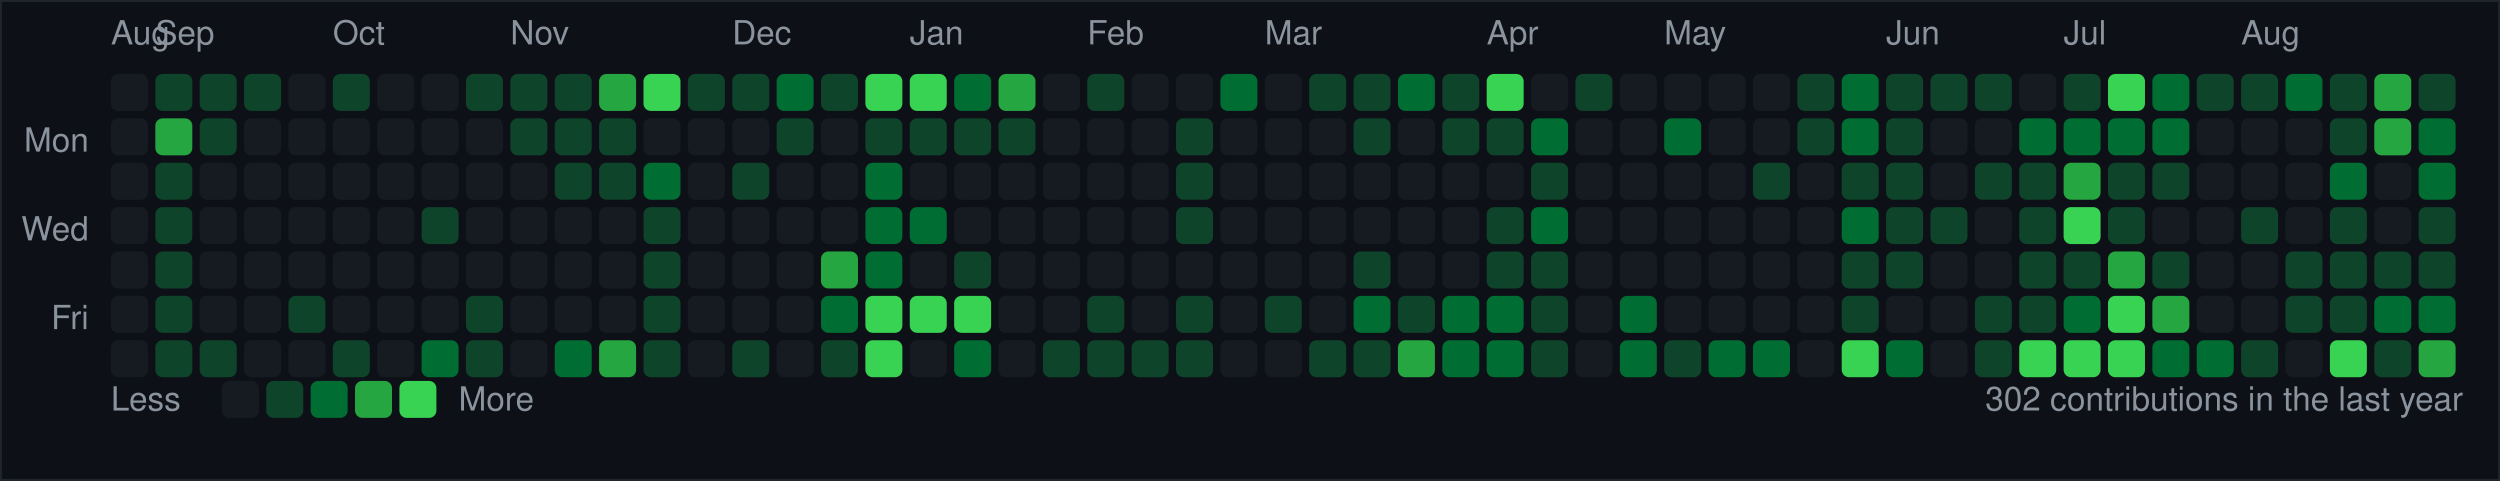
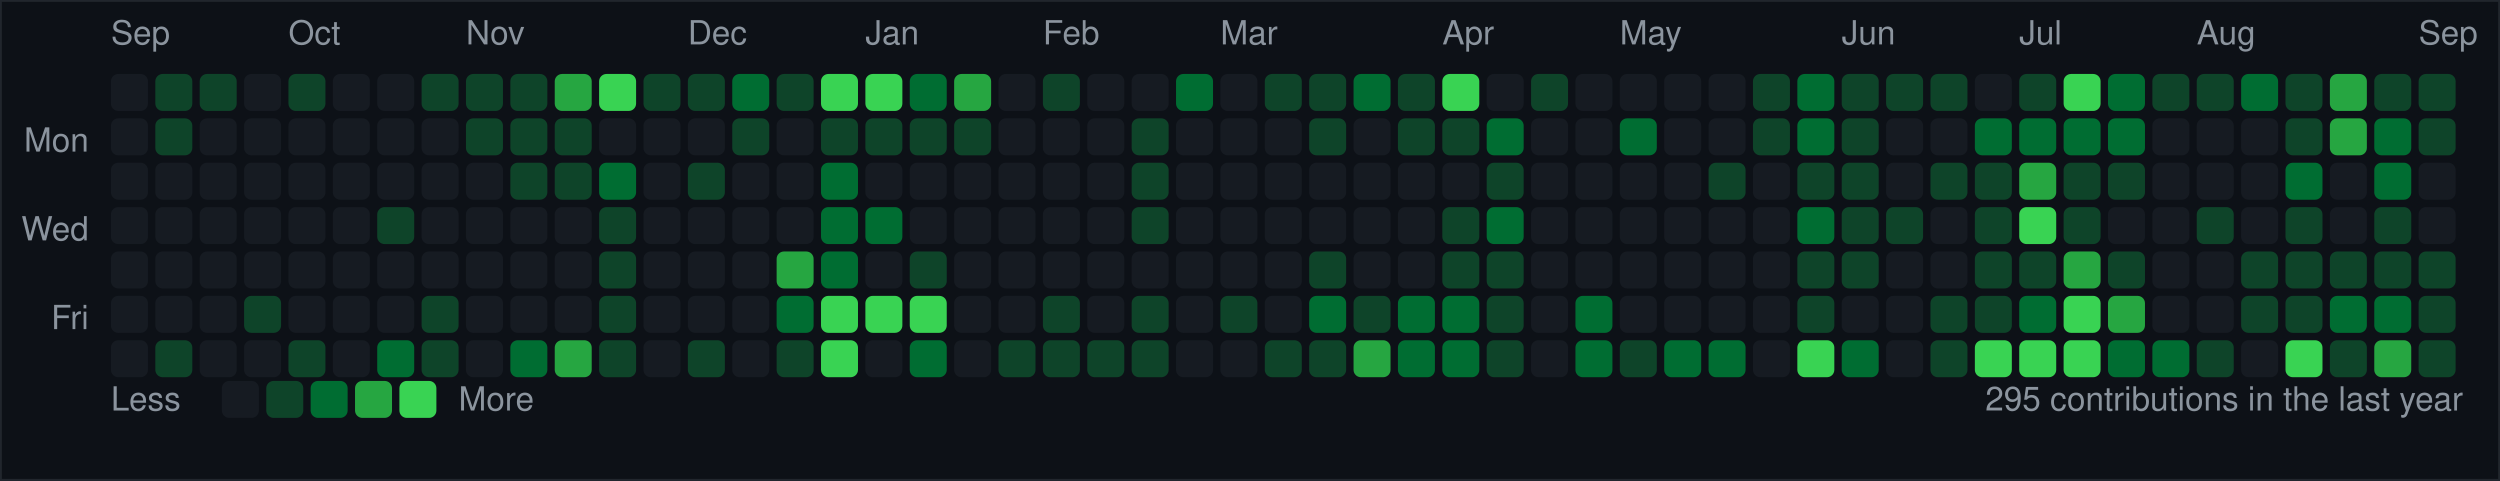
<svg xmlns="http://www.w3.org/2000/svg" width="676" height="130" viewBox="0 0 676 130" role="img" aria-label="cgycorey contribution graph">
  <rect width="676" height="130" fill="#0d1117" />
  <text x="24" y="41" font-size="9" text-anchor="end" fill="#8b949e" font-family="-apple-system,BlinkMacSystemFont,Segoe UI,Helvetica,Arial,sans-serif">Mon</text>
  <text x="24" y="65" font-size="9" text-anchor="end" fill="#8b949e" font-family="-apple-system,BlinkMacSystemFont,Segoe UI,Helvetica,Arial,sans-serif">Wed</text>
  <text x="24" y="89" font-size="9" text-anchor="end" fill="#8b949e" font-family="-apple-system,BlinkMacSystemFont,Segoe UI,Helvetica,Arial,sans-serif">Fri</text>
  <rect x="30" y="20" width="10" height="10" rx="2" fill="#161b22" />
  <rect x="30" y="32" width="10" height="10" rx="2" fill="#161b22" />
  <rect x="30" y="44" width="10" height="10" rx="2" fill="#161b22" />
  <rect x="30" y="56" width="10" height="10" rx="2" fill="#161b22" />
  <rect x="30" y="68" width="10" height="10" rx="2" fill="#161b22" />
  <rect x="30" y="80" width="10" height="10" rx="2" fill="#161b22" />
  <rect x="30" y="92" width="10" height="10" rx="2" fill="#161b22" />
  <rect x="42" y="20" width="10" height="10" rx="2" fill="#0e4429" />
-   <rect x="42" y="32" width="10" height="10" rx="2" fill="#26a641" />
-   <rect x="42" y="44" width="10" height="10" rx="2" fill="#0e4429" />
-   <rect x="42" y="56" width="10" height="10" rx="2" fill="#0e4429" />
-   <rect x="42" y="68" width="10" height="10" rx="2" fill="#0e4429" />
-   <rect x="42" y="80" width="10" height="10" rx="2" fill="#0e4429" />
+   <rect x="42" y="32" width="10" height="10" rx="2" fill="#0e4429" />
+   <rect x="42" y="44" width="10" height="10" rx="2" fill="#161b22" />
+   <rect x="42" y="56" width="10" height="10" rx="2" fill="#161b22" />
+   <rect x="42" y="68" width="10" height="10" rx="2" fill="#161b22" />
+   <rect x="42" y="80" width="10" height="10" rx="2" fill="#161b22" />
  <rect x="42" y="92" width="10" height="10" rx="2" fill="#0e4429" />
  <rect x="54" y="20" width="10" height="10" rx="2" fill="#0e4429" />
-   <rect x="54" y="32" width="10" height="10" rx="2" fill="#0e4429" />
+   <rect x="54" y="32" width="10" height="10" rx="2" fill="#161b22" />
  <rect x="54" y="44" width="10" height="10" rx="2" fill="#161b22" />
  <rect x="54" y="56" width="10" height="10" rx="2" fill="#161b22" />
  <rect x="54" y="68" width="10" height="10" rx="2" fill="#161b22" />
  <rect x="54" y="80" width="10" height="10" rx="2" fill="#161b22" />
-   <rect x="54" y="92" width="10" height="10" rx="2" fill="#0e4429" />
-   <rect x="66" y="20" width="10" height="10" rx="2" fill="#0e4429" />
+   <rect x="54" y="92" width="10" height="10" rx="2" fill="#161b22" />
+   <rect x="66" y="20" width="10" height="10" rx="2" fill="#161b22" />
  <rect x="66" y="32" width="10" height="10" rx="2" fill="#161b22" />
  <rect x="66" y="44" width="10" height="10" rx="2" fill="#161b22" />
  <rect x="66" y="56" width="10" height="10" rx="2" fill="#161b22" />
  <rect x="66" y="68" width="10" height="10" rx="2" fill="#161b22" />
-   <rect x="66" y="80" width="10" height="10" rx="2" fill="#161b22" />
+   <rect x="66" y="80" width="10" height="10" rx="2" fill="#0e4429" />
  <rect x="66" y="92" width="10" height="10" rx="2" fill="#161b22" />
-   <rect x="78" y="20" width="10" height="10" rx="2" fill="#161b22" />
+   <rect x="78" y="20" width="10" height="10" rx="2" fill="#0e4429" />
  <rect x="78" y="32" width="10" height="10" rx="2" fill="#161b22" />
  <rect x="78" y="44" width="10" height="10" rx="2" fill="#161b22" />
  <rect x="78" y="56" width="10" height="10" rx="2" fill="#161b22" />
  <rect x="78" y="68" width="10" height="10" rx="2" fill="#161b22" />
-   <rect x="78" y="80" width="10" height="10" rx="2" fill="#0e4429" />
-   <rect x="78" y="92" width="10" height="10" rx="2" fill="#161b22" />
-   <rect x="90" y="20" width="10" height="10" rx="2" fill="#0e4429" />
+   <rect x="78" y="80" width="10" height="10" rx="2" fill="#161b22" />
+   <rect x="78" y="92" width="10" height="10" rx="2" fill="#0e4429" />
+   <rect x="90" y="20" width="10" height="10" rx="2" fill="#161b22" />
  <rect x="90" y="32" width="10" height="10" rx="2" fill="#161b22" />
  <rect x="90" y="44" width="10" height="10" rx="2" fill="#161b22" />
  <rect x="90" y="56" width="10" height="10" rx="2" fill="#161b22" />
  <rect x="90" y="68" width="10" height="10" rx="2" fill="#161b22" />
  <rect x="90" y="80" width="10" height="10" rx="2" fill="#161b22" />
-   <rect x="90" y="92" width="10" height="10" rx="2" fill="#0e4429" />
+   <rect x="90" y="92" width="10" height="10" rx="2" fill="#161b22" />
  <rect x="102" y="20" width="10" height="10" rx="2" fill="#161b22" />
  <rect x="102" y="32" width="10" height="10" rx="2" fill="#161b22" />
  <rect x="102" y="44" width="10" height="10" rx="2" fill="#161b22" />
-   <rect x="102" y="56" width="10" height="10" rx="2" fill="#161b22" />
+   <rect x="102" y="56" width="10" height="10" rx="2" fill="#0e4429" />
  <rect x="102" y="68" width="10" height="10" rx="2" fill="#161b22" />
  <rect x="102" y="80" width="10" height="10" rx="2" fill="#161b22" />
-   <rect x="102" y="92" width="10" height="10" rx="2" fill="#161b22" />
-   <rect x="114" y="20" width="10" height="10" rx="2" fill="#161b22" />
+   <rect x="102" y="92" width="10" height="10" rx="2" fill="#006d32" />
+   <rect x="114" y="20" width="10" height="10" rx="2" fill="#0e4429" />
  <rect x="114" y="32" width="10" height="10" rx="2" fill="#161b22" />
  <rect x="114" y="44" width="10" height="10" rx="2" fill="#161b22" />
-   <rect x="114" y="56" width="10" height="10" rx="2" fill="#0e4429" />
+   <rect x="114" y="56" width="10" height="10" rx="2" fill="#161b22" />
  <rect x="114" y="68" width="10" height="10" rx="2" fill="#161b22" />
-   <rect x="114" y="80" width="10" height="10" rx="2" fill="#161b22" />
-   <rect x="114" y="92" width="10" height="10" rx="2" fill="#006d32" />
+   <rect x="114" y="80" width="10" height="10" rx="2" fill="#0e4429" />
+   <rect x="114" y="92" width="10" height="10" rx="2" fill="#0e4429" />
  <rect x="126" y="20" width="10" height="10" rx="2" fill="#0e4429" />
-   <rect x="126" y="32" width="10" height="10" rx="2" fill="#161b22" />
+   <rect x="126" y="32" width="10" height="10" rx="2" fill="#0e4429" />
  <rect x="126" y="44" width="10" height="10" rx="2" fill="#161b22" />
  <rect x="126" y="56" width="10" height="10" rx="2" fill="#161b22" />
  <rect x="126" y="68" width="10" height="10" rx="2" fill="#161b22" />
-   <rect x="126" y="80" width="10" height="10" rx="2" fill="#0e4429" />
-   <rect x="126" y="92" width="10" height="10" rx="2" fill="#0e4429" />
+   <rect x="126" y="80" width="10" height="10" rx="2" fill="#161b22" />
+   <rect x="126" y="92" width="10" height="10" rx="2" fill="#161b22" />
  <rect x="138" y="20" width="10" height="10" rx="2" fill="#0e4429" />
  <rect x="138" y="32" width="10" height="10" rx="2" fill="#0e4429" />
-   <rect x="138" y="44" width="10" height="10" rx="2" fill="#161b22" />
+   <rect x="138" y="44" width="10" height="10" rx="2" fill="#0e4429" />
  <rect x="138" y="56" width="10" height="10" rx="2" fill="#161b22" />
  <rect x="138" y="68" width="10" height="10" rx="2" fill="#161b22" />
  <rect x="138" y="80" width="10" height="10" rx="2" fill="#161b22" />
-   <rect x="138" y="92" width="10" height="10" rx="2" fill="#161b22" />
-   <rect x="150" y="20" width="10" height="10" rx="2" fill="#0e4429" />
+   <rect x="138" y="92" width="10" height="10" rx="2" fill="#006d32" />
+   <rect x="150" y="20" width="10" height="10" rx="2" fill="#26a641" />
  <rect x="150" y="32" width="10" height="10" rx="2" fill="#0e4429" />
  <rect x="150" y="44" width="10" height="10" rx="2" fill="#0e4429" />
  <rect x="150" y="56" width="10" height="10" rx="2" fill="#161b22" />
  <rect x="150" y="68" width="10" height="10" rx="2" fill="#161b22" />
  <rect x="150" y="80" width="10" height="10" rx="2" fill="#161b22" />
-   <rect x="150" y="92" width="10" height="10" rx="2" fill="#006d32" />
-   <rect x="162" y="20" width="10" height="10" rx="2" fill="#26a641" />
-   <rect x="162" y="32" width="10" height="10" rx="2" fill="#0e4429" />
-   <rect x="162" y="44" width="10" height="10" rx="2" fill="#0e4429" />
-   <rect x="162" y="56" width="10" height="10" rx="2" fill="#161b22" />
-   <rect x="162" y="68" width="10" height="10" rx="2" fill="#161b22" />
-   <rect x="162" y="80" width="10" height="10" rx="2" fill="#161b22" />
-   <rect x="162" y="92" width="10" height="10" rx="2" fill="#26a641" />
-   <rect x="174" y="20" width="10" height="10" rx="2" fill="#39d353" />
+   <rect x="150" y="92" width="10" height="10" rx="2" fill="#26a641" />
+   <rect x="162" y="20" width="10" height="10" rx="2" fill="#39d353" />
+   <rect x="162" y="32" width="10" height="10" rx="2" fill="#161b22" />
+   <rect x="162" y="44" width="10" height="10" rx="2" fill="#006d32" />
+   <rect x="162" y="56" width="10" height="10" rx="2" fill="#0e4429" />
+   <rect x="162" y="68" width="10" height="10" rx="2" fill="#0e4429" />
+   <rect x="162" y="80" width="10" height="10" rx="2" fill="#0e4429" />
+   <rect x="162" y="92" width="10" height="10" rx="2" fill="#0e4429" />
+   <rect x="174" y="20" width="10" height="10" rx="2" fill="#0e4429" />
  <rect x="174" y="32" width="10" height="10" rx="2" fill="#161b22" />
-   <rect x="174" y="44" width="10" height="10" rx="2" fill="#006d32" />
-   <rect x="174" y="56" width="10" height="10" rx="2" fill="#0e4429" />
-   <rect x="174" y="68" width="10" height="10" rx="2" fill="#0e4429" />
-   <rect x="174" y="80" width="10" height="10" rx="2" fill="#0e4429" />
-   <rect x="174" y="92" width="10" height="10" rx="2" fill="#0e4429" />
+   <rect x="174" y="44" width="10" height="10" rx="2" fill="#161b22" />
+   <rect x="174" y="56" width="10" height="10" rx="2" fill="#161b22" />
+   <rect x="174" y="68" width="10" height="10" rx="2" fill="#161b22" />
+   <rect x="174" y="80" width="10" height="10" rx="2" fill="#161b22" />
+   <rect x="174" y="92" width="10" height="10" rx="2" fill="#161b22" />
  <rect x="186" y="20" width="10" height="10" rx="2" fill="#0e4429" />
  <rect x="186" y="32" width="10" height="10" rx="2" fill="#161b22" />
-   <rect x="186" y="44" width="10" height="10" rx="2" fill="#161b22" />
+   <rect x="186" y="44" width="10" height="10" rx="2" fill="#0e4429" />
  <rect x="186" y="56" width="10" height="10" rx="2" fill="#161b22" />
  <rect x="186" y="68" width="10" height="10" rx="2" fill="#161b22" />
  <rect x="186" y="80" width="10" height="10" rx="2" fill="#161b22" />
-   <rect x="186" y="92" width="10" height="10" rx="2" fill="#161b22" />
-   <rect x="198" y="20" width="10" height="10" rx="2" fill="#0e4429" />
-   <rect x="198" y="32" width="10" height="10" rx="2" fill="#161b22" />
-   <rect x="198" y="44" width="10" height="10" rx="2" fill="#0e4429" />
+   <rect x="186" y="92" width="10" height="10" rx="2" fill="#0e4429" />
+   <rect x="198" y="20" width="10" height="10" rx="2" fill="#006d32" />
+   <rect x="198" y="32" width="10" height="10" rx="2" fill="#0e4429" />
+   <rect x="198" y="44" width="10" height="10" rx="2" fill="#161b22" />
  <rect x="198" y="56" width="10" height="10" rx="2" fill="#161b22" />
  <rect x="198" y="68" width="10" height="10" rx="2" fill="#161b22" />
  <rect x="198" y="80" width="10" height="10" rx="2" fill="#161b22" />
-   <rect x="198" y="92" width="10" height="10" rx="2" fill="#0e4429" />
-   <rect x="210" y="20" width="10" height="10" rx="2" fill="#006d32" />
-   <rect x="210" y="32" width="10" height="10" rx="2" fill="#0e4429" />
+   <rect x="198" y="92" width="10" height="10" rx="2" fill="#161b22" />
+   <rect x="210" y="20" width="10" height="10" rx="2" fill="#0e4429" />
+   <rect x="210" y="32" width="10" height="10" rx="2" fill="#161b22" />
  <rect x="210" y="44" width="10" height="10" rx="2" fill="#161b22" />
  <rect x="210" y="56" width="10" height="10" rx="2" fill="#161b22" />
-   <rect x="210" y="68" width="10" height="10" rx="2" fill="#161b22" />
-   <rect x="210" y="80" width="10" height="10" rx="2" fill="#161b22" />
-   <rect x="210" y="92" width="10" height="10" rx="2" fill="#161b22" />
-   <rect x="222" y="20" width="10" height="10" rx="2" fill="#0e4429" />
-   <rect x="222" y="32" width="10" height="10" rx="2" fill="#161b22" />
-   <rect x="222" y="44" width="10" height="10" rx="2" fill="#161b22" />
-   <rect x="222" y="56" width="10" height="10" rx="2" fill="#161b22" />
-   <rect x="222" y="68" width="10" height="10" rx="2" fill="#26a641" />
-   <rect x="222" y="80" width="10" height="10" rx="2" fill="#006d32" />
-   <rect x="222" y="92" width="10" height="10" rx="2" fill="#0e4429" />
+   <rect x="210" y="68" width="10" height="10" rx="2" fill="#26a641" />
+   <rect x="210" y="80" width="10" height="10" rx="2" fill="#006d32" />
+   <rect x="210" y="92" width="10" height="10" rx="2" fill="#0e4429" />
+   <rect x="222" y="20" width="10" height="10" rx="2" fill="#39d353" />
+   <rect x="222" y="32" width="10" height="10" rx="2" fill="#0e4429" />
+   <rect x="222" y="44" width="10" height="10" rx="2" fill="#006d32" />
+   <rect x="222" y="56" width="10" height="10" rx="2" fill="#006d32" />
+   <rect x="222" y="68" width="10" height="10" rx="2" fill="#006d32" />
+   <rect x="222" y="80" width="10" height="10" rx="2" fill="#39d353" />
+   <rect x="222" y="92" width="10" height="10" rx="2" fill="#39d353" />
  <rect x="234" y="20" width="10" height="10" rx="2" fill="#39d353" />
  <rect x="234" y="32" width="10" height="10" rx="2" fill="#0e4429" />
-   <rect x="234" y="44" width="10" height="10" rx="2" fill="#006d32" />
+   <rect x="234" y="44" width="10" height="10" rx="2" fill="#161b22" />
  <rect x="234" y="56" width="10" height="10" rx="2" fill="#006d32" />
-   <rect x="234" y="68" width="10" height="10" rx="2" fill="#006d32" />
+   <rect x="234" y="68" width="10" height="10" rx="2" fill="#161b22" />
  <rect x="234" y="80" width="10" height="10" rx="2" fill="#39d353" />
-   <rect x="234" y="92" width="10" height="10" rx="2" fill="#39d353" />
-   <rect x="246" y="20" width="10" height="10" rx="2" fill="#39d353" />
+   <rect x="234" y="92" width="10" height="10" rx="2" fill="#161b22" />
+   <rect x="246" y="20" width="10" height="10" rx="2" fill="#006d32" />
  <rect x="246" y="32" width="10" height="10" rx="2" fill="#0e4429" />
  <rect x="246" y="44" width="10" height="10" rx="2" fill="#161b22" />
-   <rect x="246" y="56" width="10" height="10" rx="2" fill="#006d32" />
-   <rect x="246" y="68" width="10" height="10" rx="2" fill="#161b22" />
+   <rect x="246" y="56" width="10" height="10" rx="2" fill="#161b22" />
+   <rect x="246" y="68" width="10" height="10" rx="2" fill="#0e4429" />
  <rect x="246" y="80" width="10" height="10" rx="2" fill="#39d353" />
-   <rect x="246" y="92" width="10" height="10" rx="2" fill="#161b22" />
-   <rect x="258" y="20" width="10" height="10" rx="2" fill="#006d32" />
+   <rect x="246" y="92" width="10" height="10" rx="2" fill="#006d32" />
+   <rect x="258" y="20" width="10" height="10" rx="2" fill="#26a641" />
  <rect x="258" y="32" width="10" height="10" rx="2" fill="#0e4429" />
  <rect x="258" y="44" width="10" height="10" rx="2" fill="#161b22" />
  <rect x="258" y="56" width="10" height="10" rx="2" fill="#161b22" />
-   <rect x="258" y="68" width="10" height="10" rx="2" fill="#0e4429" />
-   <rect x="258" y="80" width="10" height="10" rx="2" fill="#39d353" />
-   <rect x="258" y="92" width="10" height="10" rx="2" fill="#006d32" />
-   <rect x="270" y="20" width="10" height="10" rx="2" fill="#26a641" />
-   <rect x="270" y="32" width="10" height="10" rx="2" fill="#0e4429" />
+   <rect x="258" y="68" width="10" height="10" rx="2" fill="#161b22" />
+   <rect x="258" y="80" width="10" height="10" rx="2" fill="#161b22" />
+   <rect x="258" y="92" width="10" height="10" rx="2" fill="#161b22" />
+   <rect x="270" y="20" width="10" height="10" rx="2" fill="#161b22" />
+   <rect x="270" y="32" width="10" height="10" rx="2" fill="#161b22" />
  <rect x="270" y="44" width="10" height="10" rx="2" fill="#161b22" />
  <rect x="270" y="56" width="10" height="10" rx="2" fill="#161b22" />
  <rect x="270" y="68" width="10" height="10" rx="2" fill="#161b22" />
  <rect x="270" y="80" width="10" height="10" rx="2" fill="#161b22" />
-   <rect x="270" y="92" width="10" height="10" rx="2" fill="#161b22" />
-   <rect x="282" y="20" width="10" height="10" rx="2" fill="#161b22" />
+   <rect x="270" y="92" width="10" height="10" rx="2" fill="#0e4429" />
+   <rect x="282" y="20" width="10" height="10" rx="2" fill="#0e4429" />
  <rect x="282" y="32" width="10" height="10" rx="2" fill="#161b22" />
  <rect x="282" y="44" width="10" height="10" rx="2" fill="#161b22" />
  <rect x="282" y="56" width="10" height="10" rx="2" fill="#161b22" />
  <rect x="282" y="68" width="10" height="10" rx="2" fill="#161b22" />
-   <rect x="282" y="80" width="10" height="10" rx="2" fill="#161b22" />
+   <rect x="282" y="80" width="10" height="10" rx="2" fill="#0e4429" />
  <rect x="282" y="92" width="10" height="10" rx="2" fill="#0e4429" />
-   <rect x="294" y="20" width="10" height="10" rx="2" fill="#0e4429" />
+   <rect x="294" y="20" width="10" height="10" rx="2" fill="#161b22" />
  <rect x="294" y="32" width="10" height="10" rx="2" fill="#161b22" />
  <rect x="294" y="44" width="10" height="10" rx="2" fill="#161b22" />
  <rect x="294" y="56" width="10" height="10" rx="2" fill="#161b22" />
  <rect x="294" y="68" width="10" height="10" rx="2" fill="#161b22" />
-   <rect x="294" y="80" width="10" height="10" rx="2" fill="#0e4429" />
+   <rect x="294" y="80" width="10" height="10" rx="2" fill="#161b22" />
  <rect x="294" y="92" width="10" height="10" rx="2" fill="#0e4429" />
  <rect x="306" y="20" width="10" height="10" rx="2" fill="#161b22" />
-   <rect x="306" y="32" width="10" height="10" rx="2" fill="#161b22" />
-   <rect x="306" y="44" width="10" height="10" rx="2" fill="#161b22" />
-   <rect x="306" y="56" width="10" height="10" rx="2" fill="#161b22" />
+   <rect x="306" y="32" width="10" height="10" rx="2" fill="#0e4429" />
+   <rect x="306" y="44" width="10" height="10" rx="2" fill="#0e4429" />
+   <rect x="306" y="56" width="10" height="10" rx="2" fill="#0e4429" />
  <rect x="306" y="68" width="10" height="10" rx="2" fill="#161b22" />
-   <rect x="306" y="80" width="10" height="10" rx="2" fill="#161b22" />
+   <rect x="306" y="80" width="10" height="10" rx="2" fill="#0e4429" />
  <rect x="306" y="92" width="10" height="10" rx="2" fill="#0e4429" />
-   <rect x="318" y="20" width="10" height="10" rx="2" fill="#161b22" />
-   <rect x="318" y="32" width="10" height="10" rx="2" fill="#0e4429" />
-   <rect x="318" y="44" width="10" height="10" rx="2" fill="#0e4429" />
-   <rect x="318" y="56" width="10" height="10" rx="2" fill="#0e4429" />
+   <rect x="318" y="20" width="10" height="10" rx="2" fill="#006d32" />
+   <rect x="318" y="32" width="10" height="10" rx="2" fill="#161b22" />
+   <rect x="318" y="44" width="10" height="10" rx="2" fill="#161b22" />
+   <rect x="318" y="56" width="10" height="10" rx="2" fill="#161b22" />
  <rect x="318" y="68" width="10" height="10" rx="2" fill="#161b22" />
-   <rect x="318" y="80" width="10" height="10" rx="2" fill="#0e4429" />
-   <rect x="318" y="92" width="10" height="10" rx="2" fill="#0e4429" />
-   <rect x="330" y="20" width="10" height="10" rx="2" fill="#006d32" />
+   <rect x="318" y="80" width="10" height="10" rx="2" fill="#161b22" />
+   <rect x="318" y="92" width="10" height="10" rx="2" fill="#161b22" />
+   <rect x="330" y="20" width="10" height="10" rx="2" fill="#161b22" />
  <rect x="330" y="32" width="10" height="10" rx="2" fill="#161b22" />
  <rect x="330" y="44" width="10" height="10" rx="2" fill="#161b22" />
  <rect x="330" y="56" width="10" height="10" rx="2" fill="#161b22" />
  <rect x="330" y="68" width="10" height="10" rx="2" fill="#161b22" />
-   <rect x="330" y="80" width="10" height="10" rx="2" fill="#161b22" />
+   <rect x="330" y="80" width="10" height="10" rx="2" fill="#0e4429" />
  <rect x="330" y="92" width="10" height="10" rx="2" fill="#161b22" />
-   <rect x="342" y="20" width="10" height="10" rx="2" fill="#161b22" />
+   <rect x="342" y="20" width="10" height="10" rx="2" fill="#0e4429" />
  <rect x="342" y="32" width="10" height="10" rx="2" fill="#161b22" />
  <rect x="342" y="44" width="10" height="10" rx="2" fill="#161b22" />
  <rect x="342" y="56" width="10" height="10" rx="2" fill="#161b22" />
  <rect x="342" y="68" width="10" height="10" rx="2" fill="#161b22" />
-   <rect x="342" y="80" width="10" height="10" rx="2" fill="#0e4429" />
-   <rect x="342" y="92" width="10" height="10" rx="2" fill="#161b22" />
+   <rect x="342" y="80" width="10" height="10" rx="2" fill="#161b22" />
+   <rect x="342" y="92" width="10" height="10" rx="2" fill="#0e4429" />
  <rect x="354" y="20" width="10" height="10" rx="2" fill="#0e4429" />
-   <rect x="354" y="32" width="10" height="10" rx="2" fill="#161b22" />
+   <rect x="354" y="32" width="10" height="10" rx="2" fill="#0e4429" />
  <rect x="354" y="44" width="10" height="10" rx="2" fill="#161b22" />
  <rect x="354" y="56" width="10" height="10" rx="2" fill="#161b22" />
-   <rect x="354" y="68" width="10" height="10" rx="2" fill="#161b22" />
-   <rect x="354" y="80" width="10" height="10" rx="2" fill="#161b22" />
+   <rect x="354" y="68" width="10" height="10" rx="2" fill="#0e4429" />
+   <rect x="354" y="80" width="10" height="10" rx="2" fill="#006d32" />
  <rect x="354" y="92" width="10" height="10" rx="2" fill="#0e4429" />
-   <rect x="366" y="20" width="10" height="10" rx="2" fill="#0e4429" />
-   <rect x="366" y="32" width="10" height="10" rx="2" fill="#0e4429" />
+   <rect x="366" y="20" width="10" height="10" rx="2" fill="#006d32" />
+   <rect x="366" y="32" width="10" height="10" rx="2" fill="#161b22" />
  <rect x="366" y="44" width="10" height="10" rx="2" fill="#161b22" />
  <rect x="366" y="56" width="10" height="10" rx="2" fill="#161b22" />
-   <rect x="366" y="68" width="10" height="10" rx="2" fill="#0e4429" />
-   <rect x="366" y="80" width="10" height="10" rx="2" fill="#006d32" />
-   <rect x="366" y="92" width="10" height="10" rx="2" fill="#0e4429" />
-   <rect x="378" y="20" width="10" height="10" rx="2" fill="#006d32" />
-   <rect x="378" y="32" width="10" height="10" rx="2" fill="#161b22" />
+   <rect x="366" y="68" width="10" height="10" rx="2" fill="#161b22" />
+   <rect x="366" y="80" width="10" height="10" rx="2" fill="#0e4429" />
+   <rect x="366" y="92" width="10" height="10" rx="2" fill="#26a641" />
+   <rect x="378" y="20" width="10" height="10" rx="2" fill="#0e4429" />
+   <rect x="378" y="32" width="10" height="10" rx="2" fill="#0e4429" />
  <rect x="378" y="44" width="10" height="10" rx="2" fill="#161b22" />
  <rect x="378" y="56" width="10" height="10" rx="2" fill="#161b22" />
  <rect x="378" y="68" width="10" height="10" rx="2" fill="#161b22" />
-   <rect x="378" y="80" width="10" height="10" rx="2" fill="#0e4429" />
-   <rect x="378" y="92" width="10" height="10" rx="2" fill="#26a641" />
-   <rect x="390" y="20" width="10" height="10" rx="2" fill="#0e4429" />
+   <rect x="378" y="80" width="10" height="10" rx="2" fill="#006d32" />
+   <rect x="378" y="92" width="10" height="10" rx="2" fill="#006d32" />
+   <rect x="390" y="20" width="10" height="10" rx="2" fill="#39d353" />
  <rect x="390" y="32" width="10" height="10" rx="2" fill="#0e4429" />
  <rect x="390" y="44" width="10" height="10" rx="2" fill="#161b22" />
-   <rect x="390" y="56" width="10" height="10" rx="2" fill="#161b22" />
-   <rect x="390" y="68" width="10" height="10" rx="2" fill="#161b22" />
+   <rect x="390" y="56" width="10" height="10" rx="2" fill="#0e4429" />
+   <rect x="390" y="68" width="10" height="10" rx="2" fill="#0e4429" />
  <rect x="390" y="80" width="10" height="10" rx="2" fill="#006d32" />
  <rect x="390" y="92" width="10" height="10" rx="2" fill="#006d32" />
-   <rect x="402" y="20" width="10" height="10" rx="2" fill="#39d353" />
-   <rect x="402" y="32" width="10" height="10" rx="2" fill="#0e4429" />
-   <rect x="402" y="44" width="10" height="10" rx="2" fill="#161b22" />
-   <rect x="402" y="56" width="10" height="10" rx="2" fill="#0e4429" />
+   <rect x="402" y="20" width="10" height="10" rx="2" fill="#161b22" />
+   <rect x="402" y="32" width="10" height="10" rx="2" fill="#006d32" />
+   <rect x="402" y="44" width="10" height="10" rx="2" fill="#0e4429" />
+   <rect x="402" y="56" width="10" height="10" rx="2" fill="#006d32" />
  <rect x="402" y="68" width="10" height="10" rx="2" fill="#0e4429" />
-   <rect x="402" y="80" width="10" height="10" rx="2" fill="#006d32" />
-   <rect x="402" y="92" width="10" height="10" rx="2" fill="#006d32" />
-   <rect x="414" y="20" width="10" height="10" rx="2" fill="#161b22" />
-   <rect x="414" y="32" width="10" height="10" rx="2" fill="#006d32" />
-   <rect x="414" y="44" width="10" height="10" rx="2" fill="#0e4429" />
-   <rect x="414" y="56" width="10" height="10" rx="2" fill="#006d32" />
-   <rect x="414" y="68" width="10" height="10" rx="2" fill="#0e4429" />
-   <rect x="414" y="80" width="10" height="10" rx="2" fill="#0e4429" />
-   <rect x="414" y="92" width="10" height="10" rx="2" fill="#0e4429" />
-   <rect x="426" y="20" width="10" height="10" rx="2" fill="#0e4429" />
+   <rect x="402" y="80" width="10" height="10" rx="2" fill="#0e4429" />
+   <rect x="402" y="92" width="10" height="10" rx="2" fill="#0e4429" />
+   <rect x="414" y="20" width="10" height="10" rx="2" fill="#0e4429" />
+   <rect x="414" y="32" width="10" height="10" rx="2" fill="#161b22" />
+   <rect x="414" y="44" width="10" height="10" rx="2" fill="#161b22" />
+   <rect x="414" y="56" width="10" height="10" rx="2" fill="#161b22" />
+   <rect x="414" y="68" width="10" height="10" rx="2" fill="#161b22" />
+   <rect x="414" y="80" width="10" height="10" rx="2" fill="#161b22" />
+   <rect x="414" y="92" width="10" height="10" rx="2" fill="#161b22" />
+   <rect x="426" y="20" width="10" height="10" rx="2" fill="#161b22" />
  <rect x="426" y="32" width="10" height="10" rx="2" fill="#161b22" />
  <rect x="426" y="44" width="10" height="10" rx="2" fill="#161b22" />
  <rect x="426" y="56" width="10" height="10" rx="2" fill="#161b22" />
  <rect x="426" y="68" width="10" height="10" rx="2" fill="#161b22" />
-   <rect x="426" y="80" width="10" height="10" rx="2" fill="#161b22" />
-   <rect x="426" y="92" width="10" height="10" rx="2" fill="#161b22" />
+   <rect x="426" y="80" width="10" height="10" rx="2" fill="#006d32" />
+   <rect x="426" y="92" width="10" height="10" rx="2" fill="#006d32" />
  <rect x="438" y="20" width="10" height="10" rx="2" fill="#161b22" />
-   <rect x="438" y="32" width="10" height="10" rx="2" fill="#161b22" />
+   <rect x="438" y="32" width="10" height="10" rx="2" fill="#006d32" />
  <rect x="438" y="44" width="10" height="10" rx="2" fill="#161b22" />
  <rect x="438" y="56" width="10" height="10" rx="2" fill="#161b22" />
  <rect x="438" y="68" width="10" height="10" rx="2" fill="#161b22" />
-   <rect x="438" y="80" width="10" height="10" rx="2" fill="#006d32" />
-   <rect x="438" y="92" width="10" height="10" rx="2" fill="#006d32" />
+   <rect x="438" y="80" width="10" height="10" rx="2" fill="#161b22" />
+   <rect x="438" y="92" width="10" height="10" rx="2" fill="#0e4429" />
  <rect x="450" y="20" width="10" height="10" rx="2" fill="#161b22" />
-   <rect x="450" y="32" width="10" height="10" rx="2" fill="#006d32" />
+   <rect x="450" y="32" width="10" height="10" rx="2" fill="#161b22" />
  <rect x="450" y="44" width="10" height="10" rx="2" fill="#161b22" />
  <rect x="450" y="56" width="10" height="10" rx="2" fill="#161b22" />
  <rect x="450" y="68" width="10" height="10" rx="2" fill="#161b22" />
  <rect x="450" y="80" width="10" height="10" rx="2" fill="#161b22" />
-   <rect x="450" y="92" width="10" height="10" rx="2" fill="#0e4429" />
+   <rect x="450" y="92" width="10" height="10" rx="2" fill="#006d32" />
  <rect x="462" y="20" width="10" height="10" rx="2" fill="#161b22" />
  <rect x="462" y="32" width="10" height="10" rx="2" fill="#161b22" />
-   <rect x="462" y="44" width="10" height="10" rx="2" fill="#161b22" />
+   <rect x="462" y="44" width="10" height="10" rx="2" fill="#0e4429" />
  <rect x="462" y="56" width="10" height="10" rx="2" fill="#161b22" />
  <rect x="462" y="68" width="10" height="10" rx="2" fill="#161b22" />
  <rect x="462" y="80" width="10" height="10" rx="2" fill="#161b22" />
  <rect x="462" y="92" width="10" height="10" rx="2" fill="#006d32" />
-   <rect x="474" y="20" width="10" height="10" rx="2" fill="#161b22" />
-   <rect x="474" y="32" width="10" height="10" rx="2" fill="#161b22" />
-   <rect x="474" y="44" width="10" height="10" rx="2" fill="#0e4429" />
+   <rect x="474" y="20" width="10" height="10" rx="2" fill="#0e4429" />
+   <rect x="474" y="32" width="10" height="10" rx="2" fill="#0e4429" />
+   <rect x="474" y="44" width="10" height="10" rx="2" fill="#161b22" />
  <rect x="474" y="56" width="10" height="10" rx="2" fill="#161b22" />
  <rect x="474" y="68" width="10" height="10" rx="2" fill="#161b22" />
  <rect x="474" y="80" width="10" height="10" rx="2" fill="#161b22" />
-   <rect x="474" y="92" width="10" height="10" rx="2" fill="#006d32" />
-   <rect x="486" y="20" width="10" height="10" rx="2" fill="#0e4429" />
-   <rect x="486" y="32" width="10" height="10" rx="2" fill="#0e4429" />
-   <rect x="486" y="44" width="10" height="10" rx="2" fill="#161b22" />
-   <rect x="486" y="56" width="10" height="10" rx="2" fill="#161b22" />
-   <rect x="486" y="68" width="10" height="10" rx="2" fill="#161b22" />
-   <rect x="486" y="80" width="10" height="10" rx="2" fill="#161b22" />
-   <rect x="486" y="92" width="10" height="10" rx="2" fill="#161b22" />
-   <rect x="498" y="20" width="10" height="10" rx="2" fill="#006d32" />
-   <rect x="498" y="32" width="10" height="10" rx="2" fill="#006d32" />
+   <rect x="474" y="92" width="10" height="10" rx="2" fill="#161b22" />
+   <rect x="486" y="20" width="10" height="10" rx="2" fill="#006d32" />
+   <rect x="486" y="32" width="10" height="10" rx="2" fill="#006d32" />
+   <rect x="486" y="44" width="10" height="10" rx="2" fill="#0e4429" />
+   <rect x="486" y="56" width="10" height="10" rx="2" fill="#006d32" />
+   <rect x="486" y="68" width="10" height="10" rx="2" fill="#0e4429" />
+   <rect x="486" y="80" width="10" height="10" rx="2" fill="#0e4429" />
+   <rect x="486" y="92" width="10" height="10" rx="2" fill="#39d353" />
+   <rect x="498" y="20" width="10" height="10" rx="2" fill="#0e4429" />
+   <rect x="498" y="32" width="10" height="10" rx="2" fill="#0e4429" />
  <rect x="498" y="44" width="10" height="10" rx="2" fill="#0e4429" />
-   <rect x="498" y="56" width="10" height="10" rx="2" fill="#006d32" />
+   <rect x="498" y="56" width="10" height="10" rx="2" fill="#0e4429" />
  <rect x="498" y="68" width="10" height="10" rx="2" fill="#0e4429" />
-   <rect x="498" y="80" width="10" height="10" rx="2" fill="#0e4429" />
-   <rect x="498" y="92" width="10" height="10" rx="2" fill="#39d353" />
+   <rect x="498" y="80" width="10" height="10" rx="2" fill="#161b22" />
+   <rect x="498" y="92" width="10" height="10" rx="2" fill="#006d32" />
  <rect x="510" y="20" width="10" height="10" rx="2" fill="#0e4429" />
-   <rect x="510" y="32" width="10" height="10" rx="2" fill="#0e4429" />
-   <rect x="510" y="44" width="10" height="10" rx="2" fill="#0e4429" />
+   <rect x="510" y="32" width="10" height="10" rx="2" fill="#161b22" />
+   <rect x="510" y="44" width="10" height="10" rx="2" fill="#161b22" />
  <rect x="510" y="56" width="10" height="10" rx="2" fill="#0e4429" />
-   <rect x="510" y="68" width="10" height="10" rx="2" fill="#0e4429" />
+   <rect x="510" y="68" width="10" height="10" rx="2" fill="#161b22" />
  <rect x="510" y="80" width="10" height="10" rx="2" fill="#161b22" />
-   <rect x="510" y="92" width="10" height="10" rx="2" fill="#006d32" />
+   <rect x="510" y="92" width="10" height="10" rx="2" fill="#161b22" />
  <rect x="522" y="20" width="10" height="10" rx="2" fill="#0e4429" />
  <rect x="522" y="32" width="10" height="10" rx="2" fill="#161b22" />
-   <rect x="522" y="44" width="10" height="10" rx="2" fill="#161b22" />
-   <rect x="522" y="56" width="10" height="10" rx="2" fill="#0e4429" />
+   <rect x="522" y="44" width="10" height="10" rx="2" fill="#0e4429" />
+   <rect x="522" y="56" width="10" height="10" rx="2" fill="#161b22" />
  <rect x="522" y="68" width="10" height="10" rx="2" fill="#161b22" />
-   <rect x="522" y="80" width="10" height="10" rx="2" fill="#161b22" />
-   <rect x="522" y="92" width="10" height="10" rx="2" fill="#161b22" />
-   <rect x="534" y="20" width="10" height="10" rx="2" fill="#0e4429" />
-   <rect x="534" y="32" width="10" height="10" rx="2" fill="#161b22" />
+   <rect x="522" y="80" width="10" height="10" rx="2" fill="#0e4429" />
+   <rect x="522" y="92" width="10" height="10" rx="2" fill="#0e4429" />
+   <rect x="534" y="20" width="10" height="10" rx="2" fill="#161b22" />
+   <rect x="534" y="32" width="10" height="10" rx="2" fill="#006d32" />
  <rect x="534" y="44" width="10" height="10" rx="2" fill="#0e4429" />
-   <rect x="534" y="56" width="10" height="10" rx="2" fill="#161b22" />
-   <rect x="534" y="68" width="10" height="10" rx="2" fill="#161b22" />
+   <rect x="534" y="56" width="10" height="10" rx="2" fill="#0e4429" />
+   <rect x="534" y="68" width="10" height="10" rx="2" fill="#0e4429" />
  <rect x="534" y="80" width="10" height="10" rx="2" fill="#0e4429" />
-   <rect x="534" y="92" width="10" height="10" rx="2" fill="#0e4429" />
-   <rect x="546" y="20" width="10" height="10" rx="2" fill="#161b22" />
+   <rect x="534" y="92" width="10" height="10" rx="2" fill="#39d353" />
+   <rect x="546" y="20" width="10" height="10" rx="2" fill="#0e4429" />
  <rect x="546" y="32" width="10" height="10" rx="2" fill="#006d32" />
-   <rect x="546" y="44" width="10" height="10" rx="2" fill="#0e4429" />
-   <rect x="546" y="56" width="10" height="10" rx="2" fill="#0e4429" />
+   <rect x="546" y="44" width="10" height="10" rx="2" fill="#26a641" />
+   <rect x="546" y="56" width="10" height="10" rx="2" fill="#39d353" />
  <rect x="546" y="68" width="10" height="10" rx="2" fill="#0e4429" />
-   <rect x="546" y="80" width="10" height="10" rx="2" fill="#0e4429" />
+   <rect x="546" y="80" width="10" height="10" rx="2" fill="#006d32" />
  <rect x="546" y="92" width="10" height="10" rx="2" fill="#39d353" />
-   <rect x="558" y="20" width="10" height="10" rx="2" fill="#0e4429" />
+   <rect x="558" y="20" width="10" height="10" rx="2" fill="#39d353" />
  <rect x="558" y="32" width="10" height="10" rx="2" fill="#006d32" />
-   <rect x="558" y="44" width="10" height="10" rx="2" fill="#26a641" />
-   <rect x="558" y="56" width="10" height="10" rx="2" fill="#39d353" />
-   <rect x="558" y="68" width="10" height="10" rx="2" fill="#0e4429" />
-   <rect x="558" y="80" width="10" height="10" rx="2" fill="#006d32" />
+   <rect x="558" y="44" width="10" height="10" rx="2" fill="#0e4429" />
+   <rect x="558" y="56" width="10" height="10" rx="2" fill="#0e4429" />
+   <rect x="558" y="68" width="10" height="10" rx="2" fill="#26a641" />
+   <rect x="558" y="80" width="10" height="10" rx="2" fill="#39d353" />
  <rect x="558" y="92" width="10" height="10" rx="2" fill="#39d353" />
-   <rect x="570" y="20" width="10" height="10" rx="2" fill="#39d353" />
+   <rect x="570" y="20" width="10" height="10" rx="2" fill="#006d32" />
  <rect x="570" y="32" width="10" height="10" rx="2" fill="#006d32" />
  <rect x="570" y="44" width="10" height="10" rx="2" fill="#0e4429" />
-   <rect x="570" y="56" width="10" height="10" rx="2" fill="#0e4429" />
-   <rect x="570" y="68" width="10" height="10" rx="2" fill="#26a641" />
-   <rect x="570" y="80" width="10" height="10" rx="2" fill="#39d353" />
-   <rect x="570" y="92" width="10" height="10" rx="2" fill="#39d353" />
-   <rect x="582" y="20" width="10" height="10" rx="2" fill="#006d32" />
-   <rect x="582" y="32" width="10" height="10" rx="2" fill="#006d32" />
-   <rect x="582" y="44" width="10" height="10" rx="2" fill="#0e4429" />
+   <rect x="570" y="56" width="10" height="10" rx="2" fill="#161b22" />
+   <rect x="570" y="68" width="10" height="10" rx="2" fill="#0e4429" />
+   <rect x="570" y="80" width="10" height="10" rx="2" fill="#26a641" />
+   <rect x="570" y="92" width="10" height="10" rx="2" fill="#006d32" />
+   <rect x="582" y="20" width="10" height="10" rx="2" fill="#0e4429" />
+   <rect x="582" y="32" width="10" height="10" rx="2" fill="#161b22" />
+   <rect x="582" y="44" width="10" height="10" rx="2" fill="#161b22" />
  <rect x="582" y="56" width="10" height="10" rx="2" fill="#161b22" />
-   <rect x="582" y="68" width="10" height="10" rx="2" fill="#0e4429" />
-   <rect x="582" y="80" width="10" height="10" rx="2" fill="#26a641" />
+   <rect x="582" y="68" width="10" height="10" rx="2" fill="#161b22" />
+   <rect x="582" y="80" width="10" height="10" rx="2" fill="#161b22" />
  <rect x="582" y="92" width="10" height="10" rx="2" fill="#006d32" />
  <rect x="594" y="20" width="10" height="10" rx="2" fill="#0e4429" />
  <rect x="594" y="32" width="10" height="10" rx="2" fill="#161b22" />
  <rect x="594" y="44" width="10" height="10" rx="2" fill="#161b22" />
-   <rect x="594" y="56" width="10" height="10" rx="2" fill="#161b22" />
+   <rect x="594" y="56" width="10" height="10" rx="2" fill="#0e4429" />
  <rect x="594" y="68" width="10" height="10" rx="2" fill="#161b22" />
  <rect x="594" y="80" width="10" height="10" rx="2" fill="#161b22" />
-   <rect x="594" y="92" width="10" height="10" rx="2" fill="#006d32" />
-   <rect x="606" y="20" width="10" height="10" rx="2" fill="#0e4429" />
+   <rect x="594" y="92" width="10" height="10" rx="2" fill="#0e4429" />
+   <rect x="606" y="20" width="10" height="10" rx="2" fill="#006d32" />
  <rect x="606" y="32" width="10" height="10" rx="2" fill="#161b22" />
  <rect x="606" y="44" width="10" height="10" rx="2" fill="#161b22" />
-   <rect x="606" y="56" width="10" height="10" rx="2" fill="#0e4429" />
-   <rect x="606" y="68" width="10" height="10" rx="2" fill="#161b22" />
-   <rect x="606" y="80" width="10" height="10" rx="2" fill="#161b22" />
-   <rect x="606" y="92" width="10" height="10" rx="2" fill="#0e4429" />
-   <rect x="618" y="20" width="10" height="10" rx="2" fill="#006d32" />
-   <rect x="618" y="32" width="10" height="10" rx="2" fill="#161b22" />
-   <rect x="618" y="44" width="10" height="10" rx="2" fill="#161b22" />
-   <rect x="618" y="56" width="10" height="10" rx="2" fill="#161b22" />
+   <rect x="606" y="56" width="10" height="10" rx="2" fill="#161b22" />
+   <rect x="606" y="68" width="10" height="10" rx="2" fill="#0e4429" />
+   <rect x="606" y="80" width="10" height="10" rx="2" fill="#0e4429" />
+   <rect x="606" y="92" width="10" height="10" rx="2" fill="#161b22" />
+   <rect x="618" y="20" width="10" height="10" rx="2" fill="#0e4429" />
+   <rect x="618" y="32" width="10" height="10" rx="2" fill="#0e4429" />
+   <rect x="618" y="44" width="10" height="10" rx="2" fill="#006d32" />
+   <rect x="618" y="56" width="10" height="10" rx="2" fill="#0e4429" />
  <rect x="618" y="68" width="10" height="10" rx="2" fill="#0e4429" />
  <rect x="618" y="80" width="10" height="10" rx="2" fill="#0e4429" />
-   <rect x="618" y="92" width="10" height="10" rx="2" fill="#161b22" />
-   <rect x="630" y="20" width="10" height="10" rx="2" fill="#0e4429" />
-   <rect x="630" y="32" width="10" height="10" rx="2" fill="#0e4429" />
-   <rect x="630" y="44" width="10" height="10" rx="2" fill="#006d32" />
-   <rect x="630" y="56" width="10" height="10" rx="2" fill="#0e4429" />
+   <rect x="618" y="92" width="10" height="10" rx="2" fill="#39d353" />
+   <rect x="630" y="20" width="10" height="10" rx="2" fill="#26a641" />
+   <rect x="630" y="32" width="10" height="10" rx="2" fill="#26a641" />
+   <rect x="630" y="44" width="10" height="10" rx="2" fill="#161b22" />
+   <rect x="630" y="56" width="10" height="10" rx="2" fill="#161b22" />
  <rect x="630" y="68" width="10" height="10" rx="2" fill="#0e4429" />
-   <rect x="630" y="80" width="10" height="10" rx="2" fill="#0e4429" />
-   <rect x="630" y="92" width="10" height="10" rx="2" fill="#39d353" />
-   <rect x="642" y="20" width="10" height="10" rx="2" fill="#26a641" />
-   <rect x="642" y="32" width="10" height="10" rx="2" fill="#26a641" />
-   <rect x="642" y="44" width="10" height="10" rx="2" fill="#161b22" />
-   <rect x="642" y="56" width="10" height="10" rx="2" fill="#161b22" />
+   <rect x="630" y="80" width="10" height="10" rx="2" fill="#006d32" />
+   <rect x="630" y="92" width="10" height="10" rx="2" fill="#0e4429" />
+   <rect x="642" y="20" width="10" height="10" rx="2" fill="#0e4429" />
+   <rect x="642" y="32" width="10" height="10" rx="2" fill="#006d32" />
+   <rect x="642" y="44" width="10" height="10" rx="2" fill="#006d32" />
+   <rect x="642" y="56" width="10" height="10" rx="2" fill="#0e4429" />
  <rect x="642" y="68" width="10" height="10" rx="2" fill="#0e4429" />
  <rect x="642" y="80" width="10" height="10" rx="2" fill="#006d32" />
-   <rect x="642" y="92" width="10" height="10" rx="2" fill="#0e4429" />
+   <rect x="642" y="92" width="10" height="10" rx="2" fill="#26a641" />
  <rect x="654" y="20" width="10" height="10" rx="2" fill="#0e4429" />
-   <rect x="654" y="32" width="10" height="10" rx="2" fill="#006d32" />
-   <rect x="654" y="44" width="10" height="10" rx="2" fill="#006d32" />
-   <rect x="654" y="56" width="10" height="10" rx="2" fill="#0e4429" />
+   <rect x="654" y="32" width="10" height="10" rx="2" fill="#0e4429" />
+   <rect x="654" y="44" width="10" height="10" rx="2" fill="#161b22" />
+   <rect x="654" y="56" width="10" height="10" rx="2" fill="#161b22" />
  <rect x="654" y="68" width="10" height="10" rx="2" fill="#0e4429" />
-   <rect x="654" y="80" width="10" height="10" rx="2" fill="#006d32" />
-   <rect x="654" y="92" width="10" height="10" rx="2" fill="#26a641" />
+   <rect x="654" y="80" width="10" height="10" rx="2" fill="#0e4429" />
+   <rect x="654" y="92" width="10" height="10" rx="2" fill="#0e4429" />
  <text x="30" y="111" font-size="9" fill="#8b949e" font-family="-apple-system,BlinkMacSystemFont,Segoe UI,Helvetica,Arial,sans-serif">Less</text>
  <rect x="60" y="103" width="10" height="10" rx="2" fill="#161b22" />
  <rect x="72" y="103" width="10" height="10" rx="2" fill="#0e4429" />
  <rect x="84" y="103" width="10" height="10" rx="2" fill="#006d32" />
  <rect x="96" y="103" width="10" height="10" rx="2" fill="#26a641" />
  <rect x="108" y="103" width="10" height="10" rx="2" fill="#39d353" />
  <text x="124" y="111" font-size="9" fill="#8b949e" font-family="-apple-system,BlinkMacSystemFont,Segoe UI,Helvetica,Arial,sans-serif">More</text>
-   <text x="666" y="111" font-size="9" text-anchor="end" fill="#8b949e" font-family="-apple-system,BlinkMacSystemFont,Segoe UI,Helvetica,Arial,sans-serif">302 contributions in the last year</text>
+   <text x="666" y="111" font-size="9" text-anchor="end" fill="#8b949e" font-family="-apple-system,BlinkMacSystemFont,Segoe UI,Helvetica,Arial,sans-serif">295 contributions in the last year</text>
  <rect width="676" height="130" fill="none" stroke="#21262d" stroke-width="1" />
-   <text x="30" y="12" font-size="9" fill="#8b949e" font-family="-apple-system,BlinkMacSystemFont,Segoe UI,Helvetica,Arial,sans-serif">Aug</text>
-   <text x="42" y="12" font-size="9" fill="#8b949e" font-family="-apple-system,BlinkMacSystemFont,Segoe UI,Helvetica,Arial,sans-serif">Sep</text>
-   <text x="90" y="12" font-size="9" fill="#8b949e" font-family="-apple-system,BlinkMacSystemFont,Segoe UI,Helvetica,Arial,sans-serif">Oct</text>
-   <text x="138" y="12" font-size="9" fill="#8b949e" font-family="-apple-system,BlinkMacSystemFont,Segoe UI,Helvetica,Arial,sans-serif">Nov</text>
-   <text x="198" y="12" font-size="9" fill="#8b949e" font-family="-apple-system,BlinkMacSystemFont,Segoe UI,Helvetica,Arial,sans-serif">Dec</text>
-   <text x="246" y="12" font-size="9" fill="#8b949e" font-family="-apple-system,BlinkMacSystemFont,Segoe UI,Helvetica,Arial,sans-serif">Jan</text>
-   <text x="294" y="12" font-size="9" fill="#8b949e" font-family="-apple-system,BlinkMacSystemFont,Segoe UI,Helvetica,Arial,sans-serif">Feb</text>
-   <text x="342" y="12" font-size="9" fill="#8b949e" font-family="-apple-system,BlinkMacSystemFont,Segoe UI,Helvetica,Arial,sans-serif">Mar</text>
-   <text x="402" y="12" font-size="9" fill="#8b949e" font-family="-apple-system,BlinkMacSystemFont,Segoe UI,Helvetica,Arial,sans-serif">Apr</text>
-   <text x="450" y="12" font-size="9" fill="#8b949e" font-family="-apple-system,BlinkMacSystemFont,Segoe UI,Helvetica,Arial,sans-serif">May</text>
-   <text x="510" y="12" font-size="9" fill="#8b949e" font-family="-apple-system,BlinkMacSystemFont,Segoe UI,Helvetica,Arial,sans-serif">Jun</text>
-   <text x="558" y="12" font-size="9" fill="#8b949e" font-family="-apple-system,BlinkMacSystemFont,Segoe UI,Helvetica,Arial,sans-serif">Jul</text>
-   <text x="606" y="12" font-size="9" fill="#8b949e" font-family="-apple-system,BlinkMacSystemFont,Segoe UI,Helvetica,Arial,sans-serif">Aug</text>
+   <text x="30" y="12" font-size="9" fill="#8b949e" font-family="-apple-system,BlinkMacSystemFont,Segoe UI,Helvetica,Arial,sans-serif">Sep</text>
+   <text x="78" y="12" font-size="9" fill="#8b949e" font-family="-apple-system,BlinkMacSystemFont,Segoe UI,Helvetica,Arial,sans-serif">Oct</text>
+   <text x="126" y="12" font-size="9" fill="#8b949e" font-family="-apple-system,BlinkMacSystemFont,Segoe UI,Helvetica,Arial,sans-serif">Nov</text>
+   <text x="186" y="12" font-size="9" fill="#8b949e" font-family="-apple-system,BlinkMacSystemFont,Segoe UI,Helvetica,Arial,sans-serif">Dec</text>
+   <text x="234" y="12" font-size="9" fill="#8b949e" font-family="-apple-system,BlinkMacSystemFont,Segoe UI,Helvetica,Arial,sans-serif">Jan</text>
+   <text x="282" y="12" font-size="9" fill="#8b949e" font-family="-apple-system,BlinkMacSystemFont,Segoe UI,Helvetica,Arial,sans-serif">Feb</text>
+   <text x="330" y="12" font-size="9" fill="#8b949e" font-family="-apple-system,BlinkMacSystemFont,Segoe UI,Helvetica,Arial,sans-serif">Mar</text>
+   <text x="390" y="12" font-size="9" fill="#8b949e" font-family="-apple-system,BlinkMacSystemFont,Segoe UI,Helvetica,Arial,sans-serif">Apr</text>
+   <text x="438" y="12" font-size="9" fill="#8b949e" font-family="-apple-system,BlinkMacSystemFont,Segoe UI,Helvetica,Arial,sans-serif">May</text>
+   <text x="498" y="12" font-size="9" fill="#8b949e" font-family="-apple-system,BlinkMacSystemFont,Segoe UI,Helvetica,Arial,sans-serif">Jun</text>
+   <text x="546" y="12" font-size="9" fill="#8b949e" font-family="-apple-system,BlinkMacSystemFont,Segoe UI,Helvetica,Arial,sans-serif">Jul</text>
+   <text x="594" y="12" font-size="9" fill="#8b949e" font-family="-apple-system,BlinkMacSystemFont,Segoe UI,Helvetica,Arial,sans-serif">Aug</text>
+   <text x="654" y="12" font-size="9" fill="#8b949e" font-family="-apple-system,BlinkMacSystemFont,Segoe UI,Helvetica,Arial,sans-serif">Sep</text>
</svg>
